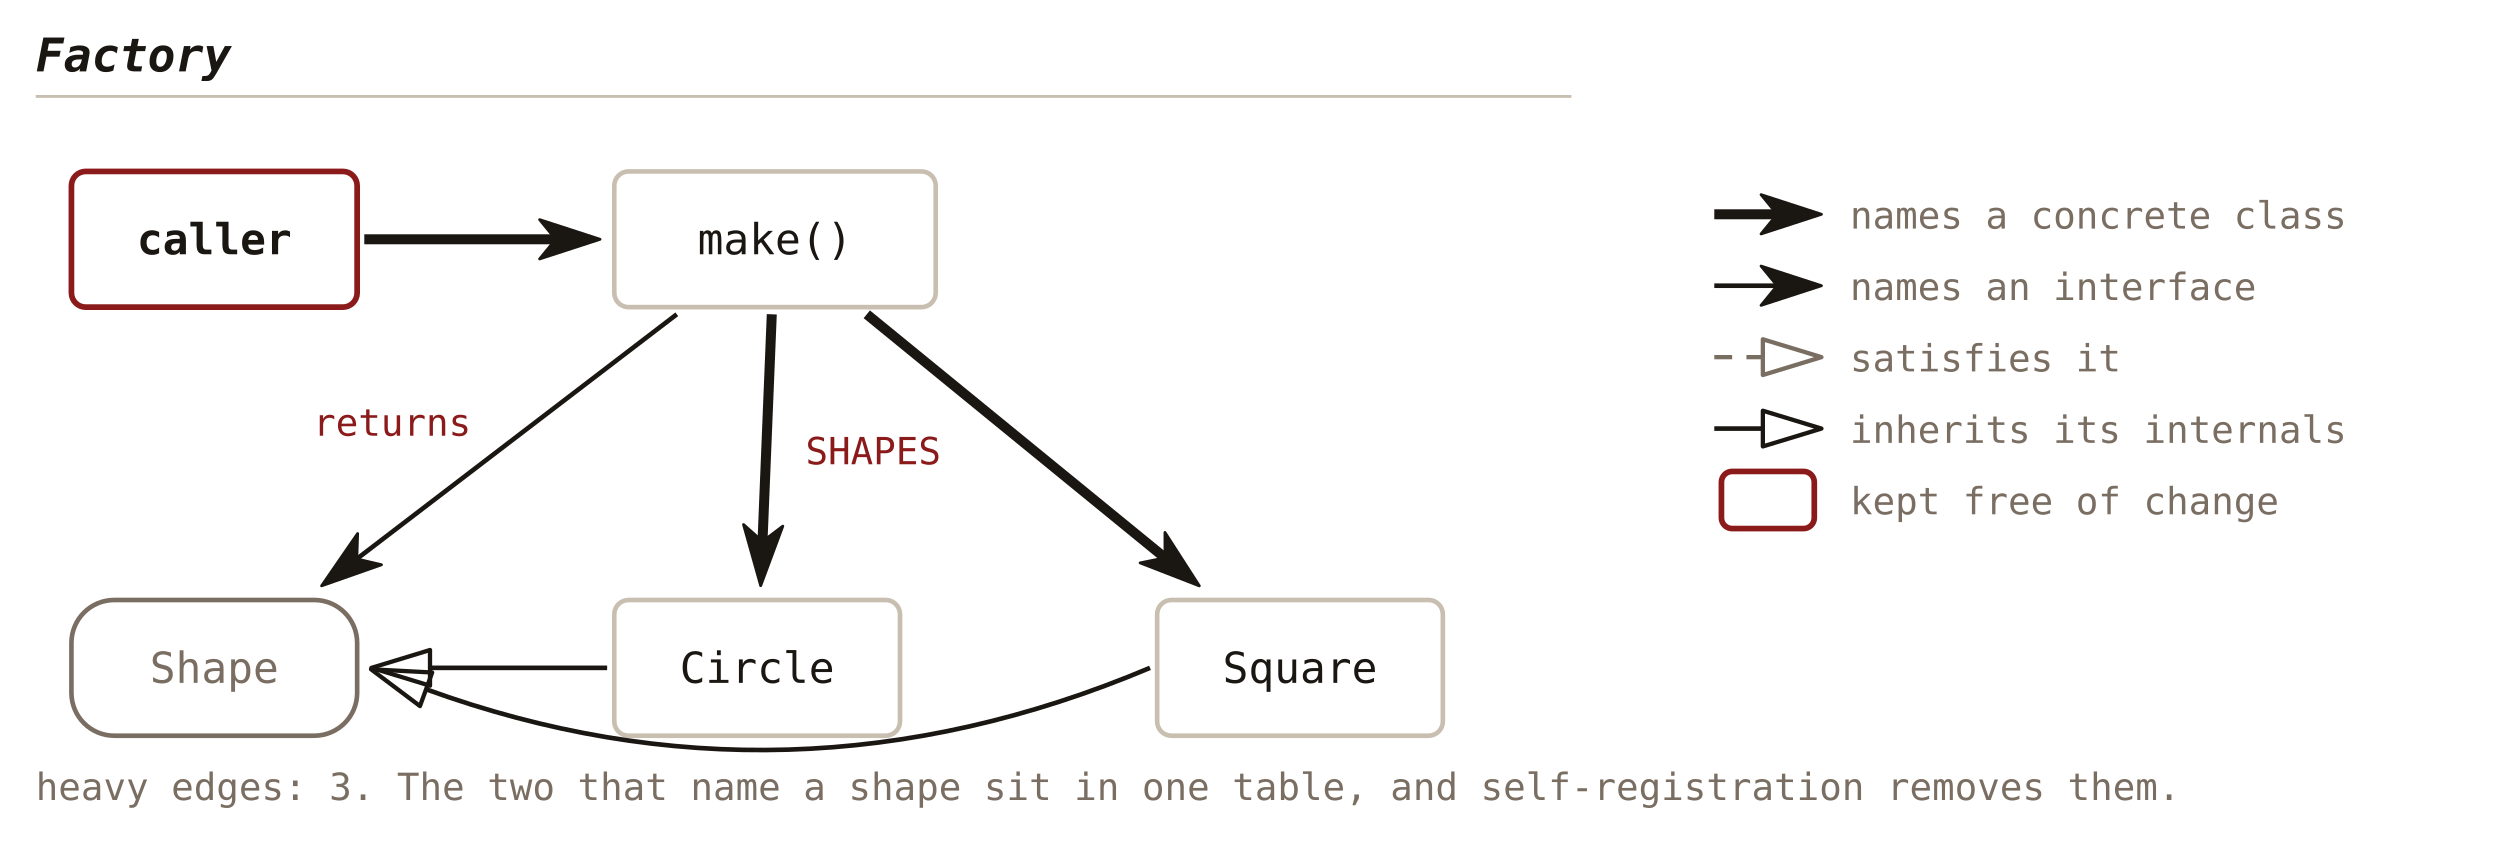
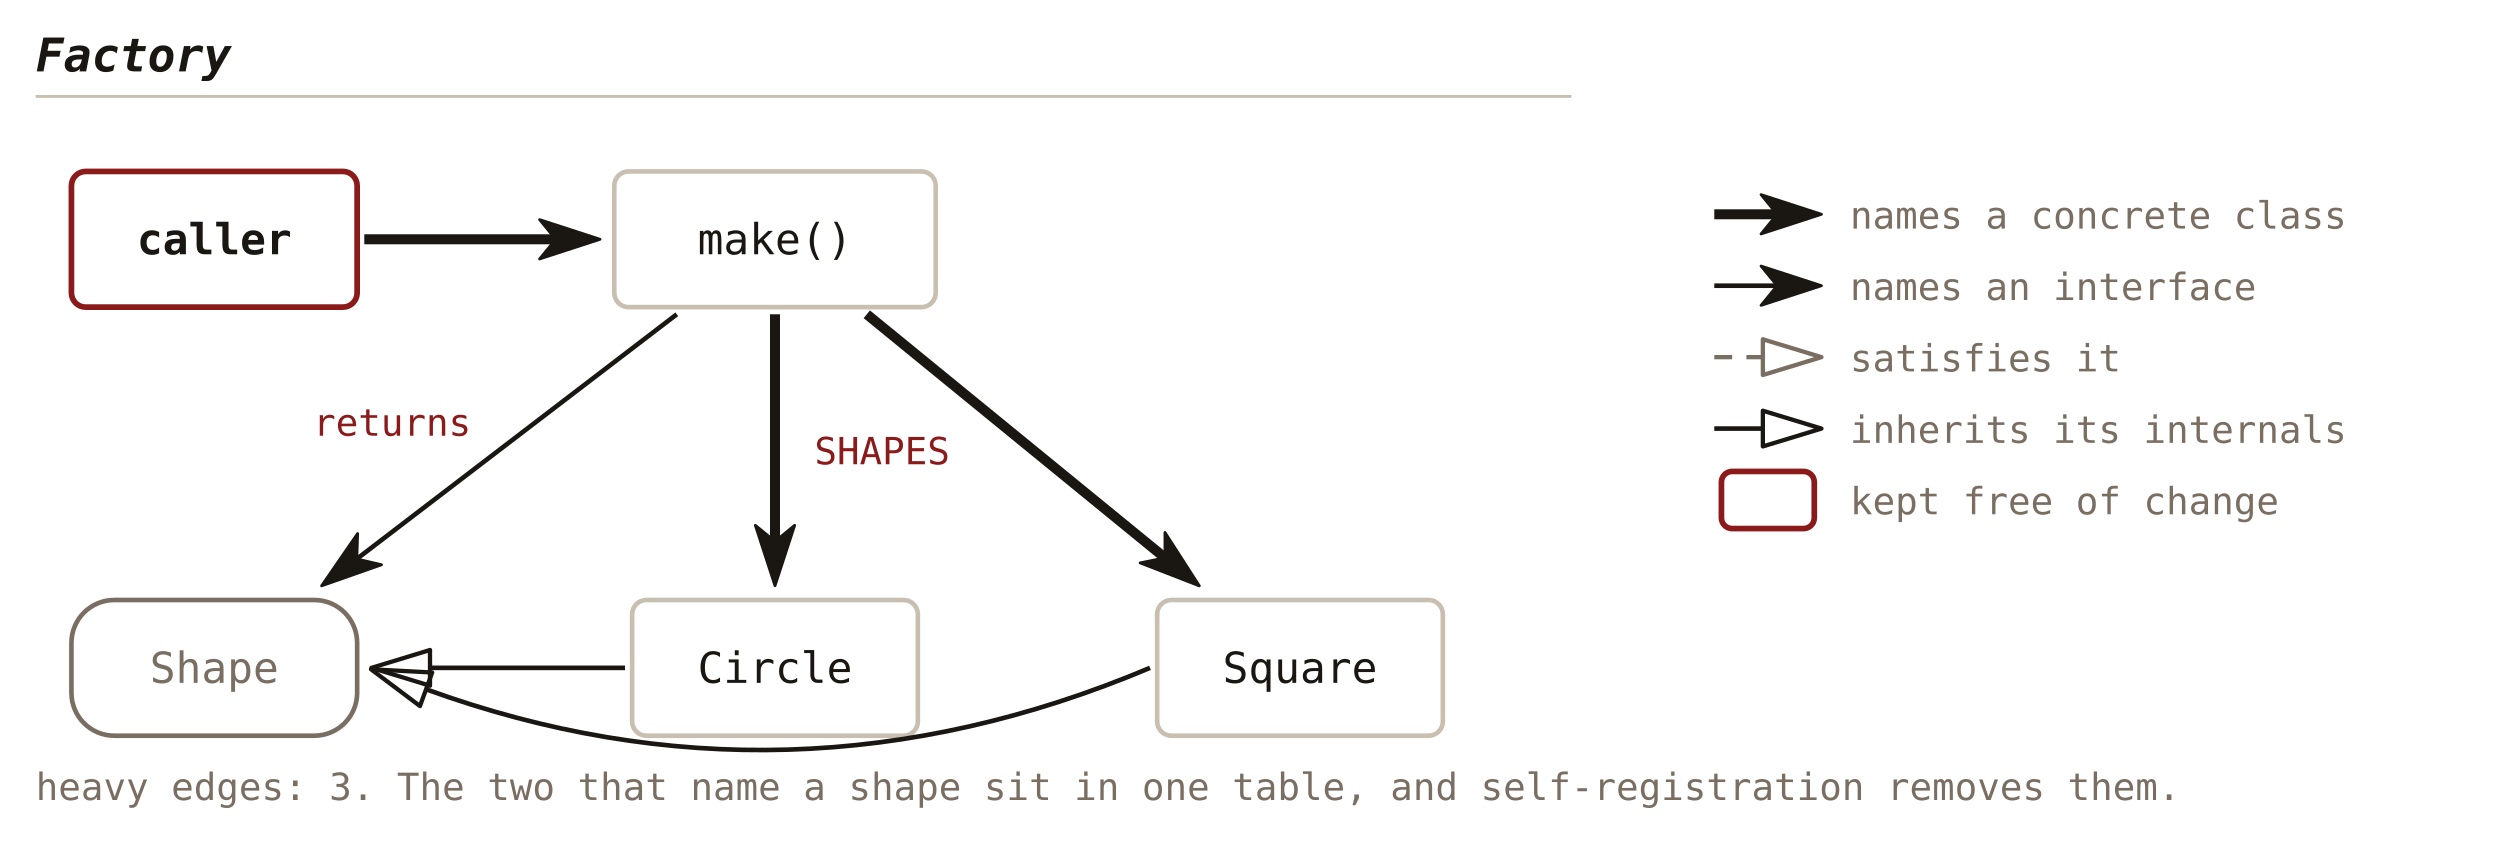
<svg xmlns="http://www.w3.org/2000/svg" viewBox="0 0 700 236" font-family="'JetBrains Mono', Consolas, monospace">
  <defs>
    <marker id="c27-solid" viewBox="0 0 18 12" refX="5" refY="6" markerWidth="18" markerHeight="12" orient="auto" markerUnits="userSpaceOnUse">
      <path d="M0.5,0.5 L17.4,6 L0.5,11.5 L5,6 Z" fill="#1a1612" stroke="#1a1612" stroke-width="0.8" stroke-linejoin="round" />
    </marker>
    <marker id="c27-hollow" viewBox="0 0 18 12" refX="1" refY="6" markerWidth="18" markerHeight="12" orient="auto" markerUnits="userSpaceOnUse">
      <path d="M1,1 L17.4,6 L1,11 Z" fill="none" stroke="#1a1612" stroke-width="1.2" stroke-linejoin="round" />
    </marker>
    <marker id="c27-hollow-muted" viewBox="0 0 18 12" refX="1" refY="6" markerWidth="18" markerHeight="12" orient="auto" markerUnits="userSpaceOnUse">
      <path d="M1,1 L17.4,6 L1,11 Z" fill="none" stroke="#7a6e62" stroke-width="1.2" stroke-linejoin="round" />
    </marker>
  </defs>
  <text x="10" y="20" font-size="13" font-weight="bold" font-style="italic" fill="#1a1612" text-anchor="start">Factory</text>
  <line x1="10" y1="27" x2="440" y2="27" stroke="#c8bfb0" stroke-width="0.8" />
  <rect x="20" y="48" width="80" height="38" fill="none" stroke="#8b1a1a" stroke-width="1.6" rx="4" />
  <text x="60.0" y="71.2" font-size="12" font-weight="bold" fill="#1a1612" text-anchor="middle">caller</text>
  <rect x="172" y="48" width="90" height="38" fill="none" stroke="#c8bfb0" stroke-width="1.3" rx="4" />
  <text x="217.0" y="71.2" font-size="12" fill="#1a1612" text-anchor="middle">make()</text>
  <rect x="20" y="168" width="80" height="38" fill="none" stroke="#7a6e62" stroke-width="1.3" rx="12" />
  <text x="60.0" y="191.2" font-size="12" fill="#7a6e62" text-anchor="middle">Shape</text>
-   <rect x="172" y="168" width="80" height="38" fill="none" stroke="#c8bfb0" stroke-width="1.3" rx="4" />
-   <text x="212.0" y="191.2" font-size="12" fill="#1a1612" text-anchor="middle">Circle</text>
+   <rect x="177" y="168" width="80" height="38" fill="none" stroke="#c8bfb0" stroke-width="1.3" rx="4" />
+   <text x="217.0" y="191.2" font-size="12" fill="#1a1612" text-anchor="middle">Circle</text>
  <rect x="324" y="168" width="80" height="38" fill="none" stroke="#c8bfb0" stroke-width="1.3" rx="4" />
  <text x="364.0" y="191.2" font-size="12" fill="#1a1612" text-anchor="middle">Square</text>
  <line x1="102.0" y1="67.0" x2="155.6" y2="67.0" stroke="#1a1612" stroke-width="2.8" marker-end="url(#c27-solid)" />
  <line x1="189.5" y1="88.0" x2="99.9" y2="156.5" stroke="#1a1612" stroke-width="1.3" marker-end="url(#c27-solid)" />
  <text x="109.8" y="122.0" font-size="10.5" fill="#8b1a1a" text-anchor="middle">returns</text>
-   <line x1="216.1" y1="88.0" x2="213.5" y2="151.6" stroke="#1a1612" stroke-width="2.8" marker-end="url(#c27-solid)" />
-   <text x="244.5" y="130.0" font-size="10.5" fill="#8b1a1a" text-anchor="middle">SHAPES</text>
+   <line x1="217.0" y1="88.0" x2="217.0" y2="151.6" stroke="#1a1612" stroke-width="2.8" marker-end="url(#c27-solid)" />
+   <text x="247.0" y="130.0" font-size="10.5" fill="#8b1a1a" text-anchor="middle">SHAPES</text>
  <line x1="242.7" y1="88.0" x2="326.2" y2="156.2" stroke="#1a1612" stroke-width="2.8" marker-end="url(#c27-solid)" />
-   <line x1="170.0" y1="187.0" x2="120.4" y2="187.0" stroke="#1a1612" stroke-width="1.3" marker-end="url(#c27-hollow)" />
+   <line x1="175.0" y1="187.0" x2="120.4" y2="187.0" stroke="#1a1612" stroke-width="1.3" marker-end="url(#c27-hollow)" />
  <path d="M322.0,187.0 Q220.6,229.8 119.3,193.0" fill="none" stroke="#1a1612" stroke-width="1.3" marker-end="url(#c27-hollow)" />
  <text x="10" y="224" font-size="10.5" fill="#7a6e62" text-anchor="start">heavy edges: 3. The two that name a shape sit in one table, and self-registration removes them.</text>
  <line x1="480" y1="60" x2="497.6" y2="60" stroke="#1a1612" stroke-width="2.8" marker-end="url(#c27-solid)" />
  <text x="518" y="64" font-size="10.5" fill="#7a6e62" text-anchor="start">names a concrete class</text>
  <line x1="480" y1="80" x2="497.6" y2="80" stroke="#1a1612" stroke-width="1.3" marker-end="url(#c27-solid)" />
  <text x="518" y="84" font-size="10.5" fill="#7a6e62" text-anchor="start">names an interface</text>
  <line x1="480" y1="100" x2="493.6" y2="100" stroke="#7a6e62" stroke-width="1.2" stroke-dasharray="5,4" marker-end="url(#c27-hollow-muted)" />
  <text x="518" y="104" font-size="10.5" fill="#7a6e62" text-anchor="start">satisfies it</text>
  <line x1="480" y1="120" x2="493.6" y2="120" stroke="#1a1612" stroke-width="1.3" marker-end="url(#c27-hollow)" />
  <text x="518" y="124" font-size="10.5" fill="#7a6e62" text-anchor="start">inherits its internals</text>
  <rect x="482" y="132" width="26" height="16" fill="none" stroke="#8b1a1a" stroke-width="1.6" rx="3" />
  <text x="518" y="144" font-size="10.5" fill="#7a6e62" text-anchor="start">kept free of change</text>
</svg>
